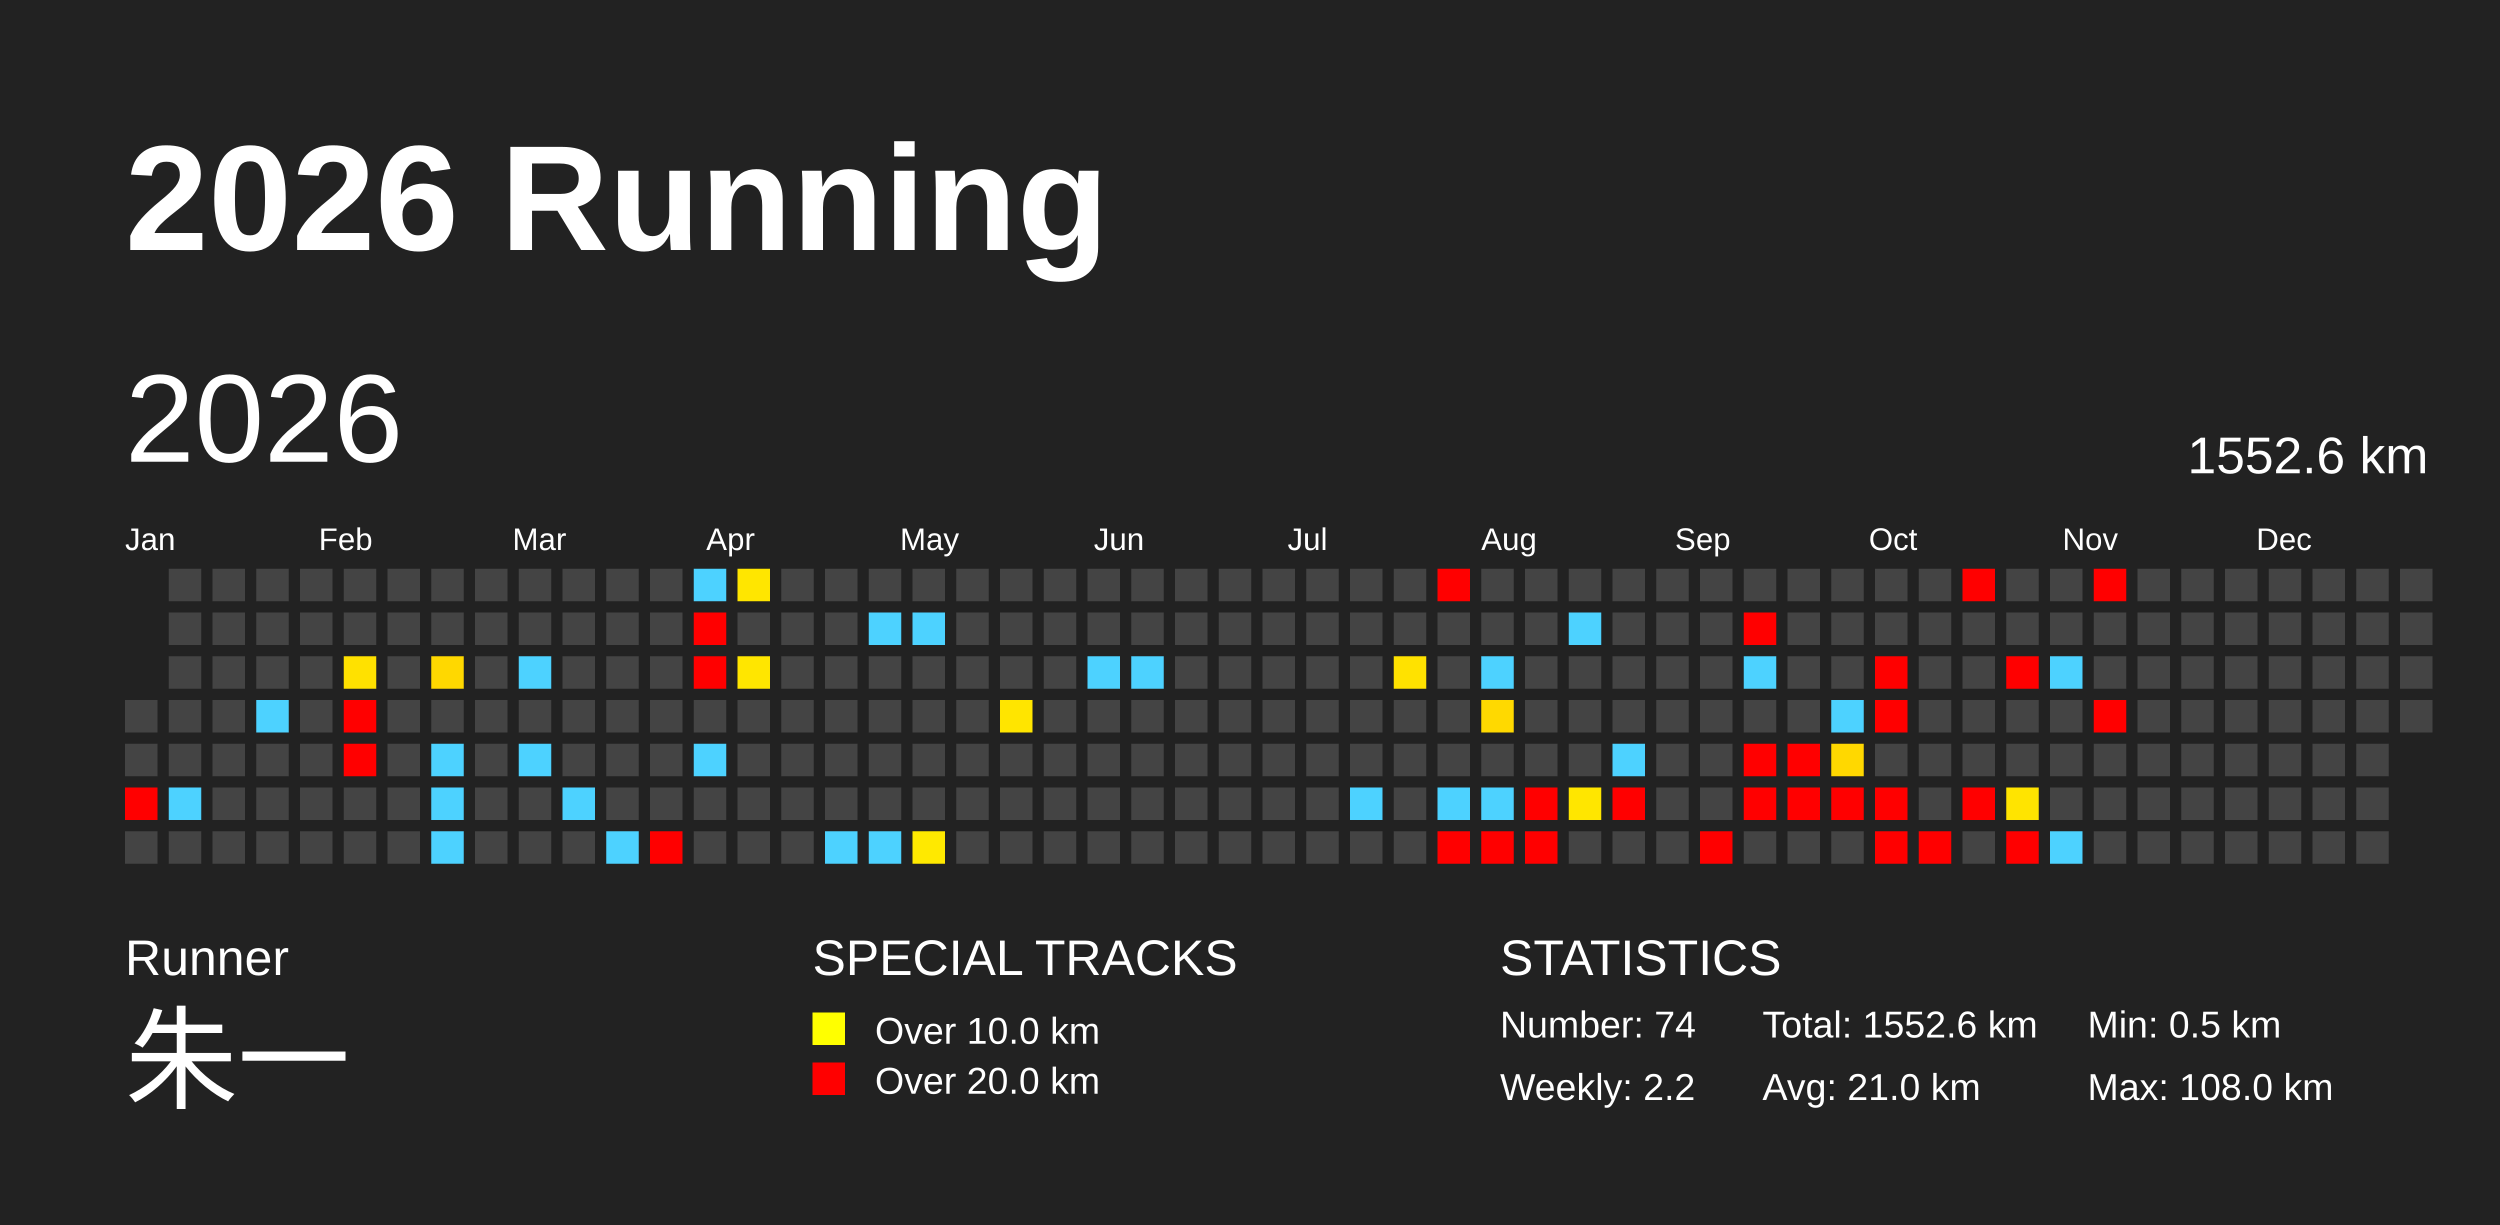
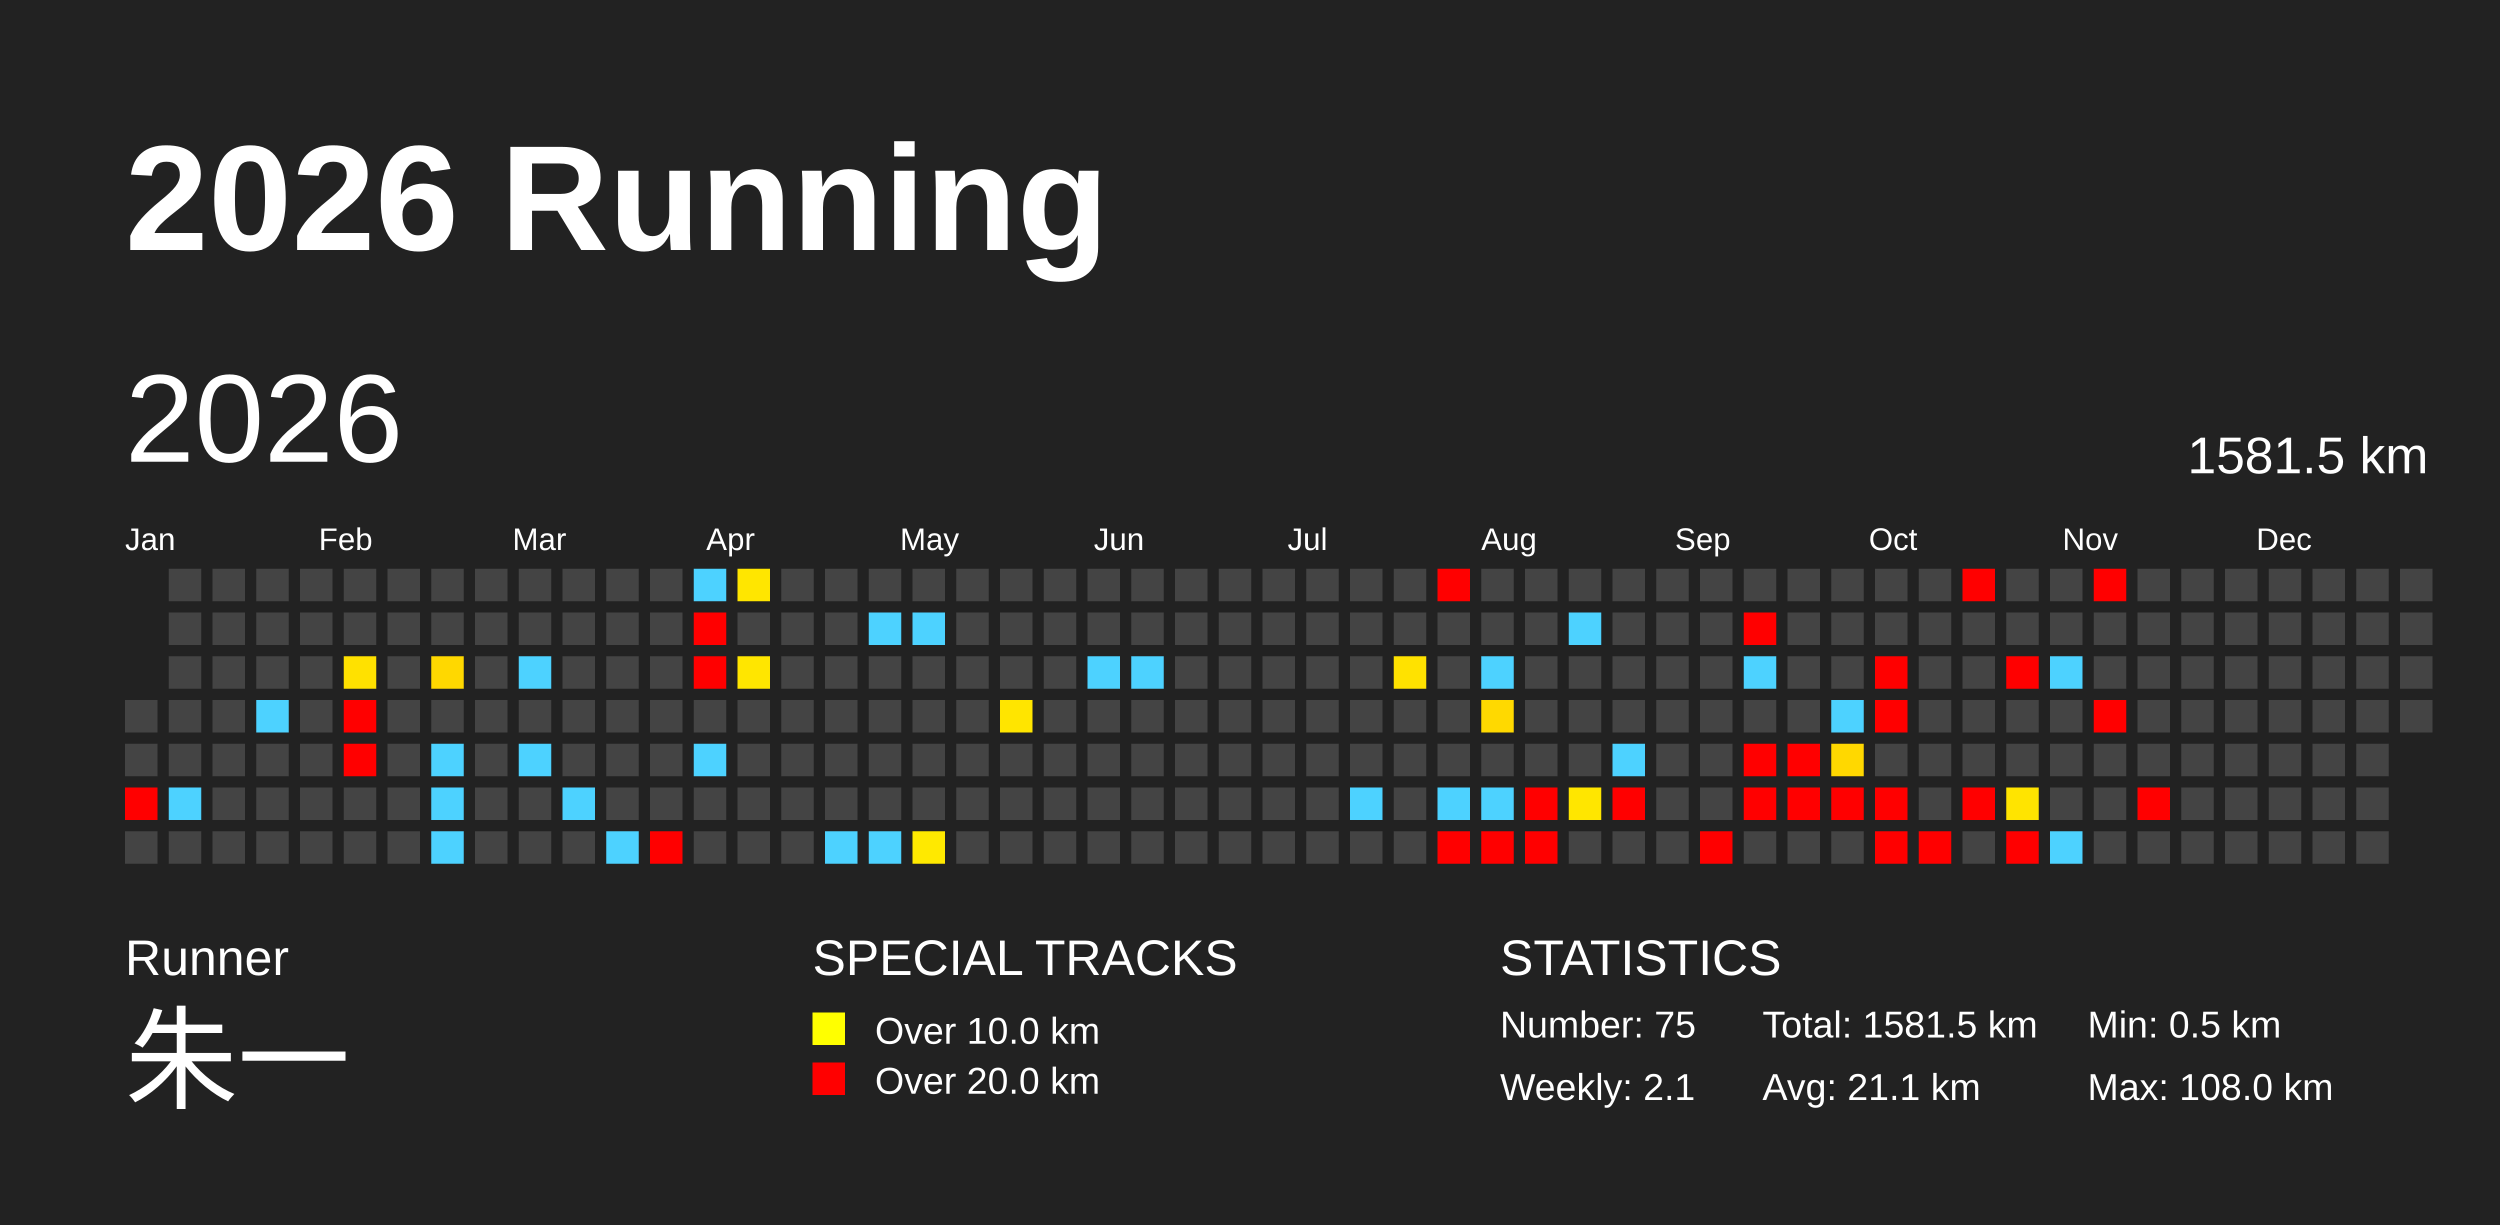
<svg xmlns="http://www.w3.org/2000/svg" baseProfile="full" height="98mm" version="1.1" viewBox="0,0,200,98" width="200mm">
  <defs />
  <rect fill="#222222" height="98" width="200" x="0" y="0" />
  <text fill="#FFFFFF" style="font-size:12px; font-family:Arial; font-weight:bold;" x="10" y="20">2026 Running</text>
  <text fill="#FFFFFF" style="font-size:4px; font-family:Arial" x="10" y="78">Runner</text>
  <text fill="#FFFFFF" style="font-size:9px; font-family:Arial" x="10" y="88">朱一</text>
  <text fill="#FFFFFF" style="font-size:4px; font-family:Arial" x="65" y="78">SPECIAL TRACKS</text>
  <rect fill="yellow" height="2.6" width="2.6" x="65" y="81" />
  <text fill="#FFFFFF" style="font-size:3px; font-family:Arial" x="70" y="83.5">Over 10.0 km</text>
  <rect fill="red" height="2.6" width="2.6" x="65" y="85" />
  <text fill="#FFFFFF" style="font-size:3px; font-family:Arial" x="70" y="87.5">Over 20.0 km</text>
  <text fill="#FFFFFF" style="font-size:4px; font-family:Arial" x="120" y="78">STATISTICS</text>
-   <text fill="#FFFFFF" style="font-size:3px; font-family:Arial" x="120" y="83">Number: 74</text>
-   <text fill="#FFFFFF" style="font-size:3px; font-family:Arial" x="120" y="88">Weekly: 2.2</text>
-   <text fill="#FFFFFF" style="font-size:3px; font-family:Arial" x="141" y="83">Total: 1552.6 km</text>
-   <text fill="#FFFFFF" style="font-size:3px; font-family:Arial" x="141" y="88">Avg: 21.0 km</text>
+   <text fill="#FFFFFF" style="font-size:3px; font-family:Arial" x="120" y="83">Number: 75</text>
+   <text fill="#FFFFFF" style="font-size:3px; font-family:Arial" x="120" y="88">Weekly: 2.1</text>
+   <text fill="#FFFFFF" style="font-size:3px; font-family:Arial" x="141" y="83">Total: 1581.5 km</text>
+   <text fill="#FFFFFF" style="font-size:3px; font-family:Arial" x="141" y="88">Avg: 21.1 km</text>
  <text fill="#FFFFFF" style="font-size:3px; font-family:Arial" x="167" y="83">Min: 0.5 km</text>
  <text fill="#FFFFFF" style="font-size:3px; font-family:Arial" x="167" y="88">Max: 108.0 km</text>
  <text dominant-baseline="hanging" fill="#FFFFFF" style="font-size:10.0px; font-family:Arial;" x="10" y="30">2026</text>
-   <text dominant-baseline="hanging" fill="#FFFFFF" style="font-size:4.125px; font-family:Arial;" x="175" y="35">1552.6 km</text>
+   <text dominant-baseline="hanging" fill="#FFFFFF" style="font-size:4.125px; font-family:Arial;" x="175" y="35">1581.5 km</text>
  <text fill="#FFFFFF" style="font-size:2.5px; font-family:Arial" x="10.0" y="44">Jan</text>
  <text fill="#FFFFFF" style="font-size:2.5px; font-family:Arial" x="25.5" y="44">Feb</text>
  <text fill="#FFFFFF" style="font-size:2.5px; font-family:Arial" x="41.0" y="44">Mar</text>
  <text fill="#FFFFFF" style="font-size:2.5px; font-family:Arial" x="56.5" y="44">Apr</text>
  <text fill="#FFFFFF" style="font-size:2.5px; font-family:Arial" x="72.0" y="44">May</text>
  <text fill="#FFFFFF" style="font-size:2.5px; font-family:Arial" x="87.5" y="44">Jun</text>
  <text fill="#FFFFFF" style="font-size:2.5px; font-family:Arial" x="103.0" y="44">Jul</text>
  <text fill="#FFFFFF" style="font-size:2.5px; font-family:Arial" x="118.5" y="44">Aug</text>
  <text fill="#FFFFFF" style="font-size:2.5px; font-family:Arial" x="134.0" y="44">Sep</text>
  <text fill="#FFFFFF" style="font-size:2.5px; font-family:Arial" x="149.5" y="44">Oct</text>
  <text fill="#FFFFFF" style="font-size:2.5px; font-family:Arial" x="165.0" y="44">Nov</text>
  <text fill="#FFFFFF" style="font-size:2.5px; font-family:Arial" x="180.5" y="44">Dec</text>
  <rect fill="#444444" height="2.6" width="2.6" x="10.0" y="56.0" />
  <rect fill="#444444" height="2.6" width="2.6" x="10.0" y="59.5" />
  <rect fill="red" height="2.6" width="2.6" x="10.0" y="63.0" />
  <rect fill="#444444" height="2.6" width="2.6" x="10.0" y="66.5" />
  <rect fill="#444444" height="2.6" width="2.6" x="13.5" y="45.5" />
  <rect fill="#444444" height="2.6" width="2.6" x="13.5" y="49.0" />
  <rect fill="#444444" height="2.6" width="2.6" x="13.5" y="52.5" />
  <rect fill="#444444" height="2.6" width="2.6" x="13.5" y="56.0" />
  <rect fill="#444444" height="2.6" width="2.6" x="13.5" y="59.5" />
  <rect fill="#4dd2ff" height="2.6" width="2.6" x="13.5" y="63.0" />
  <rect fill="#444444" height="2.6" width="2.6" x="13.5" y="66.5" />
  <rect fill="#444444" height="2.6" width="2.6" x="17.0" y="45.5" />
  <rect fill="#444444" height="2.6" width="2.6" x="17.0" y="49.0" />
  <rect fill="#444444" height="2.6" width="2.6" x="17.0" y="52.5" />
  <rect fill="#444444" height="2.6" width="2.6" x="17.0" y="56.0" />
  <rect fill="#444444" height="2.6" width="2.6" x="17.0" y="59.5" />
  <rect fill="#444444" height="2.6" width="2.6" x="17.0" y="63.0" />
  <rect fill="#444444" height="2.6" width="2.6" x="17.0" y="66.5" />
  <rect fill="#444444" height="2.6" width="2.6" x="20.5" y="45.5" />
  <rect fill="#444444" height="2.6" width="2.6" x="20.5" y="49.0" />
  <rect fill="#444444" height="2.6" width="2.6" x="20.5" y="52.5" />
  <rect fill="#4dd2ff" height="2.6" width="2.6" x="20.5" y="56.0" />
  <rect fill="#444444" height="2.6" width="2.6" x="20.5" y="59.5" />
  <rect fill="#444444" height="2.6" width="2.6" x="20.5" y="63.0" />
  <rect fill="#444444" height="2.6" width="2.6" x="20.5" y="66.5" />
  <rect fill="#444444" height="2.6" width="2.6" x="24.0" y="45.5" />
  <rect fill="#444444" height="2.6" width="2.6" x="24.0" y="49.0" />
  <rect fill="#444444" height="2.6" width="2.6" x="24.0" y="52.5" />
  <rect fill="#444444" height="2.6" width="2.6" x="24.0" y="56.0" />
  <rect fill="#444444" height="2.6" width="2.6" x="24.0" y="59.5" />
  <rect fill="#444444" height="2.6" width="2.6" x="24.0" y="63.0" />
  <rect fill="#444444" height="2.6" width="2.6" x="24.0" y="66.5" />
  <rect fill="#444444" height="2.6" width="2.6" x="27.5" y="45.5" />
  <rect fill="#444444" height="2.6" width="2.6" x="27.5" y="49.0" />
  <rect fill="#ffe100" height="2.6" width="2.6" x="27.5" y="52.5" />
  <rect fill="red" height="2.6" width="2.6" x="27.5" y="56.0" />
  <rect fill="red" height="2.6" width="2.6" x="27.5" y="59.5" />
  <rect fill="#444444" height="2.6" width="2.6" x="27.5" y="63.0" />
  <rect fill="#444444" height="2.6" width="2.6" x="27.5" y="66.5" />
  <rect fill="#444444" height="2.6" width="2.6" x="31.0" y="45.5" />
  <rect fill="#444444" height="2.6" width="2.6" x="31.0" y="49.0" />
  <rect fill="#444444" height="2.6" width="2.6" x="31.0" y="52.5" />
  <rect fill="#444444" height="2.6" width="2.6" x="31.0" y="56.0" />
  <rect fill="#444444" height="2.6" width="2.6" x="31.0" y="59.5" />
  <rect fill="#444444" height="2.6" width="2.6" x="31.0" y="63.0" />
  <rect fill="#444444" height="2.6" width="2.6" x="31.0" y="66.5" />
  <rect fill="#444444" height="2.6" width="2.6" x="34.5" y="45.5" />
  <rect fill="#444444" height="2.6" width="2.6" x="34.5" y="49.0" />
  <rect fill="#ffd800" height="2.6" width="2.6" x="34.5" y="52.5" />
  <rect fill="#444444" height="2.6" width="2.6" x="34.5" y="56.0" />
  <rect fill="#4dd2ff" height="2.6" width="2.6" x="34.5" y="59.5" />
  <rect fill="#4dd2ff" height="2.6" width="2.6" x="34.5" y="63.0" />
  <rect fill="#4dd2ff" height="2.6" width="2.6" x="34.5" y="66.5" />
  <rect fill="#444444" height="2.6" width="2.6" x="38.0" y="45.5" />
  <rect fill="#444444" height="2.6" width="2.6" x="38.0" y="49.0" />
  <rect fill="#444444" height="2.6" width="2.6" x="38.0" y="52.5" />
  <rect fill="#444444" height="2.6" width="2.6" x="38.0" y="56.0" />
  <rect fill="#444444" height="2.6" width="2.6" x="38.0" y="59.5" />
  <rect fill="#444444" height="2.6" width="2.6" x="38.0" y="63.0" />
  <rect fill="#444444" height="2.6" width="2.6" x="38.0" y="66.5" />
  <rect fill="#444444" height="2.6" width="2.6" x="41.5" y="45.5" />
  <rect fill="#444444" height="2.6" width="2.6" x="41.5" y="49.0" />
  <rect fill="#4dd2ff" height="2.6" width="2.6" x="41.5" y="52.5" />
  <rect fill="#444444" height="2.6" width="2.6" x="41.5" y="56.0" />
  <rect fill="#4dd2ff" height="2.6" width="2.6" x="41.5" y="59.5" />
  <rect fill="#444444" height="2.6" width="2.6" x="41.5" y="63.0" />
  <rect fill="#444444" height="2.6" width="2.6" x="41.5" y="66.5" />
  <rect fill="#444444" height="2.6" width="2.6" x="45.0" y="45.5" />
  <rect fill="#444444" height="2.6" width="2.6" x="45.0" y="49.0" />
  <rect fill="#444444" height="2.6" width="2.6" x="45.0" y="52.5" />
  <rect fill="#444444" height="2.6" width="2.6" x="45.0" y="56.0" />
  <rect fill="#444444" height="2.6" width="2.6" x="45.0" y="59.5" />
  <rect fill="#4dd2ff" height="2.6" width="2.6" x="45.0" y="63.0" />
  <rect fill="#444444" height="2.6" width="2.6" x="45.0" y="66.5" />
  <rect fill="#444444" height="2.6" width="2.6" x="48.5" y="45.5" />
  <rect fill="#444444" height="2.6" width="2.6" x="48.5" y="49.0" />
  <rect fill="#444444" height="2.6" width="2.6" x="48.5" y="52.5" />
  <rect fill="#444444" height="2.6" width="2.6" x="48.5" y="56.0" />
  <rect fill="#444444" height="2.6" width="2.6" x="48.5" y="59.5" />
  <rect fill="#444444" height="2.6" width="2.6" x="48.5" y="63.0" />
  <rect fill="#4dd2ff" height="2.6" width="2.6" x="48.5" y="66.5" />
  <rect fill="#444444" height="2.6" width="2.6" x="52.0" y="45.5" />
  <rect fill="#444444" height="2.6" width="2.6" x="52.0" y="49.0" />
  <rect fill="#444444" height="2.6" width="2.6" x="52.0" y="52.5" />
  <rect fill="#444444" height="2.6" width="2.6" x="52.0" y="56.0" />
  <rect fill="#444444" height="2.6" width="2.6" x="52.0" y="59.5" />
  <rect fill="#444444" height="2.6" width="2.6" x="52.0" y="63.0" />
  <rect fill="red" height="2.6" width="2.6" x="52.0" y="66.5" />
  <rect fill="#4dd2ff" height="2.6" width="2.6" x="55.5" y="45.5" />
  <rect fill="red" height="2.6" width="2.6" x="55.5" y="49.0" />
  <rect fill="red" height="2.6" width="2.6" x="55.5" y="52.5" />
  <rect fill="#444444" height="2.6" width="2.6" x="55.5" y="56.0" />
  <rect fill="#4dd2ff" height="2.6" width="2.6" x="55.5" y="59.5" />
  <rect fill="#444444" height="2.6" width="2.6" x="55.5" y="63.0" />
  <rect fill="#444444" height="2.6" width="2.6" x="55.5" y="66.5" />
  <rect fill="#ffe600" height="2.6" width="2.6" x="59.0" y="45.5" />
  <rect fill="#444444" height="2.6" width="2.6" x="59.0" y="49.0" />
  <rect fill="#ffe600" height="2.6" width="2.6" x="59.0" y="52.5" />
  <rect fill="#444444" height="2.6" width="2.6" x="59.0" y="56.0" />
  <rect fill="#444444" height="2.6" width="2.6" x="59.0" y="59.5" />
  <rect fill="#444444" height="2.6" width="2.6" x="59.0" y="63.0" />
  <rect fill="#444444" height="2.6" width="2.6" x="59.0" y="66.5" />
  <rect fill="#444444" height="2.6" width="2.6" x="62.5" y="45.5" />
  <rect fill="#444444" height="2.6" width="2.6" x="62.5" y="49.0" />
  <rect fill="#444444" height="2.6" width="2.6" x="62.5" y="52.5" />
  <rect fill="#444444" height="2.6" width="2.6" x="62.5" y="56.0" />
  <rect fill="#444444" height="2.6" width="2.6" x="62.5" y="59.5" />
  <rect fill="#444444" height="2.6" width="2.6" x="62.5" y="63.0" />
  <rect fill="#444444" height="2.6" width="2.6" x="62.5" y="66.5" />
  <rect fill="#444444" height="2.6" width="2.6" x="66.0" y="45.5" />
  <rect fill="#444444" height="2.6" width="2.6" x="66.0" y="49.0" />
  <rect fill="#444444" height="2.6" width="2.6" x="66.0" y="52.5" />
  <rect fill="#444444" height="2.6" width="2.6" x="66.0" y="56.0" />
  <rect fill="#444444" height="2.6" width="2.6" x="66.0" y="59.5" />
  <rect fill="#444444" height="2.6" width="2.6" x="66.0" y="63.0" />
  <rect fill="#4dd2ff" height="2.6" width="2.6" x="66.0" y="66.5" />
  <rect fill="#444444" height="2.6" width="2.6" x="69.5" y="45.5" />
  <rect fill="#4dd2ff" height="2.6" width="2.6" x="69.5" y="49.0" />
  <rect fill="#444444" height="2.6" width="2.6" x="69.5" y="52.5" />
  <rect fill="#444444" height="2.6" width="2.6" x="69.5" y="56.0" />
  <rect fill="#444444" height="2.6" width="2.6" x="69.5" y="59.5" />
  <rect fill="#444444" height="2.6" width="2.6" x="69.5" y="63.0" />
  <rect fill="#4dd2ff" height="2.6" width="2.6" x="69.5" y="66.5" />
  <rect fill="#444444" height="2.6" width="2.6" x="73.0" y="45.5" />
  <rect fill="#4dd2ff" height="2.6" width="2.6" x="73.0" y="49.0" />
  <rect fill="#444444" height="2.6" width="2.6" x="73.0" y="52.5" />
  <rect fill="#444444" height="2.6" width="2.6" x="73.0" y="56.0" />
  <rect fill="#444444" height="2.6" width="2.6" x="73.0" y="59.5" />
  <rect fill="#444444" height="2.6" width="2.6" x="73.0" y="63.0" />
  <rect fill="#ffe900" height="2.6" width="2.6" x="73.0" y="66.5" />
  <rect fill="#444444" height="2.6" width="2.6" x="76.5" y="45.5" />
  <rect fill="#444444" height="2.6" width="2.6" x="76.5" y="49.0" />
  <rect fill="#444444" height="2.6" width="2.6" x="76.5" y="52.5" />
  <rect fill="#444444" height="2.6" width="2.6" x="76.5" y="56.0" />
  <rect fill="#444444" height="2.6" width="2.6" x="76.5" y="59.5" />
  <rect fill="#444444" height="2.6" width="2.6" x="76.5" y="63.0" />
  <rect fill="#444444" height="2.6" width="2.6" x="76.5" y="66.5" />
  <rect fill="#444444" height="2.6" width="2.6" x="80.0" y="45.5" />
  <rect fill="#444444" height="2.6" width="2.6" x="80.0" y="49.0" />
  <rect fill="#444444" height="2.6" width="2.6" x="80.0" y="52.5" />
  <rect fill="#ffe500" height="2.6" width="2.6" x="80.0" y="56.0" />
  <rect fill="#444444" height="2.6" width="2.6" x="80.0" y="59.5" />
  <rect fill="#444444" height="2.6" width="2.6" x="80.0" y="63.0" />
  <rect fill="#444444" height="2.6" width="2.6" x="80.0" y="66.5" />
  <rect fill="#444444" height="2.6" width="2.6" x="83.5" y="45.5" />
  <rect fill="#444444" height="2.6" width="2.6" x="83.5" y="49.0" />
  <rect fill="#444444" height="2.6" width="2.6" x="83.5" y="52.5" />
  <rect fill="#444444" height="2.6" width="2.6" x="83.5" y="56.0" />
  <rect fill="#444444" height="2.6" width="2.6" x="83.5" y="59.5" />
  <rect fill="#444444" height="2.6" width="2.6" x="83.5" y="63.0" />
  <rect fill="#444444" height="2.6" width="2.6" x="83.5" y="66.5" />
  <rect fill="#444444" height="2.6" width="2.6" x="87.0" y="45.5" />
  <rect fill="#444444" height="2.6" width="2.6" x="87.0" y="49.0" />
  <rect fill="#4dd2ff" height="2.6" width="2.6" x="87.0" y="52.5" />
  <rect fill="#444444" height="2.6" width="2.6" x="87.0" y="56.0" />
  <rect fill="#444444" height="2.6" width="2.6" x="87.0" y="59.5" />
  <rect fill="#444444" height="2.6" width="2.6" x="87.0" y="63.0" />
  <rect fill="#444444" height="2.6" width="2.6" x="87.0" y="66.5" />
  <rect fill="#444444" height="2.6" width="2.6" x="90.5" y="45.5" />
  <rect fill="#444444" height="2.6" width="2.6" x="90.5" y="49.0" />
  <rect fill="#4dd2ff" height="2.6" width="2.6" x="90.5" y="52.5" />
  <rect fill="#444444" height="2.6" width="2.6" x="90.5" y="56.0" />
  <rect fill="#444444" height="2.6" width="2.6" x="90.5" y="59.5" />
  <rect fill="#444444" height="2.6" width="2.6" x="90.5" y="63.0" />
  <rect fill="#444444" height="2.6" width="2.6" x="90.5" y="66.5" />
  <rect fill="#444444" height="2.6" width="2.6" x="94.0" y="45.5" />
  <rect fill="#444444" height="2.6" width="2.6" x="94.0" y="49.0" />
  <rect fill="#444444" height="2.6" width="2.6" x="94.0" y="52.5" />
  <rect fill="#444444" height="2.6" width="2.6" x="94.0" y="56.0" />
  <rect fill="#444444" height="2.6" width="2.6" x="94.0" y="59.5" />
  <rect fill="#444444" height="2.6" width="2.6" x="94.0" y="63.0" />
  <rect fill="#444444" height="2.6" width="2.6" x="94.0" y="66.5" />
  <rect fill="#444444" height="2.6" width="2.6" x="97.5" y="45.5" />
  <rect fill="#444444" height="2.6" width="2.6" x="97.5" y="49.0" />
  <rect fill="#444444" height="2.6" width="2.6" x="97.5" y="52.5" />
  <rect fill="#444444" height="2.6" width="2.6" x="97.5" y="56.0" />
  <rect fill="#444444" height="2.6" width="2.6" x="97.5" y="59.5" />
  <rect fill="#444444" height="2.6" width="2.6" x="97.5" y="63.0" />
  <rect fill="#444444" height="2.6" width="2.6" x="97.5" y="66.5" />
  <rect fill="#444444" height="2.6" width="2.6" x="101.0" y="45.5" />
  <rect fill="#444444" height="2.6" width="2.6" x="101.0" y="49.0" />
  <rect fill="#444444" height="2.6" width="2.6" x="101.0" y="52.5" />
  <rect fill="#444444" height="2.6" width="2.6" x="101.0" y="56.0" />
  <rect fill="#444444" height="2.6" width="2.6" x="101.0" y="59.5" />
  <rect fill="#444444" height="2.6" width="2.6" x="101.0" y="63.0" />
  <rect fill="#444444" height="2.6" width="2.6" x="101.0" y="66.5" />
  <rect fill="#444444" height="2.6" width="2.6" x="104.5" y="45.5" />
  <rect fill="#444444" height="2.6" width="2.6" x="104.5" y="49.0" />
  <rect fill="#444444" height="2.6" width="2.6" x="104.5" y="52.5" />
  <rect fill="#444444" height="2.6" width="2.6" x="104.5" y="56.0" />
  <rect fill="#444444" height="2.6" width="2.6" x="104.5" y="59.5" />
  <rect fill="#444444" height="2.6" width="2.6" x="104.5" y="63.0" />
  <rect fill="#444444" height="2.6" width="2.6" x="104.5" y="66.5" />
  <rect fill="#444444" height="2.6" width="2.6" x="108.0" y="45.5" />
  <rect fill="#444444" height="2.6" width="2.6" x="108.0" y="49.0" />
  <rect fill="#444444" height="2.6" width="2.6" x="108.0" y="52.5" />
  <rect fill="#444444" height="2.6" width="2.6" x="108.0" y="56.0" />
  <rect fill="#444444" height="2.6" width="2.6" x="108.0" y="59.5" />
  <rect fill="#4dd2ff" height="2.6" width="2.6" x="108.0" y="63.0" />
  <rect fill="#444444" height="2.6" width="2.6" x="108.0" y="66.5" />
  <rect fill="#444444" height="2.6" width="2.6" x="111.5" y="45.5" />
  <rect fill="#444444" height="2.6" width="2.6" x="111.5" y="49.0" />
  <rect fill="#ffe200" height="2.6" width="2.6" x="111.5" y="52.5" />
  <rect fill="#444444" height="2.6" width="2.6" x="111.5" y="56.0" />
  <rect fill="#444444" height="2.6" width="2.6" x="111.5" y="59.5" />
  <rect fill="#444444" height="2.6" width="2.6" x="111.5" y="63.0" />
  <rect fill="#444444" height="2.6" width="2.6" x="111.5" y="66.5" />
  <rect fill="red" height="2.6" width="2.6" x="115.0" y="45.5" />
  <rect fill="#444444" height="2.6" width="2.6" x="115.0" y="49.0" />
  <rect fill="#444444" height="2.6" width="2.6" x="115.0" y="52.5" />
  <rect fill="#444444" height="2.6" width="2.6" x="115.0" y="56.0" />
  <rect fill="#444444" height="2.6" width="2.6" x="115.0" y="59.5" />
  <rect fill="#4dd2ff" height="2.6" width="2.6" x="115.0" y="63.0" />
  <rect fill="red" height="2.6" width="2.6" x="115.0" y="66.5" />
  <rect fill="#444444" height="2.6" width="2.6" x="118.5" y="45.5" />
  <rect fill="#444444" height="2.6" width="2.6" x="118.5" y="49.0" />
  <rect fill="#4dd2ff" height="2.6" width="2.6" x="118.5" y="52.5" />
  <rect fill="#ffd900" height="2.6" width="2.6" x="118.5" y="56.0" />
  <rect fill="#444444" height="2.6" width="2.6" x="118.5" y="59.5" />
  <rect fill="#4dd2ff" height="2.6" width="2.6" x="118.5" y="63.0" />
  <rect fill="red" height="2.6" width="2.6" x="118.5" y="66.5" />
  <rect fill="#444444" height="2.6" width="2.6" x="122.0" y="45.5" />
  <rect fill="#444444" height="2.6" width="2.6" x="122.0" y="49.0" />
  <rect fill="#444444" height="2.6" width="2.6" x="122.0" y="52.5" />
  <rect fill="#444444" height="2.6" width="2.6" x="122.0" y="56.0" />
  <rect fill="#444444" height="2.6" width="2.6" x="122.0" y="59.5" />
  <rect fill="red" height="2.6" width="2.6" x="122.0" y="63.0" />
  <rect fill="red" height="2.6" width="2.6" x="122.0" y="66.5" />
  <rect fill="#444444" height="2.6" width="2.6" x="125.5" y="45.5" />
  <rect fill="#4dd2ff" height="2.6" width="2.6" x="125.5" y="49.0" />
  <rect fill="#444444" height="2.6" width="2.6" x="125.5" y="52.5" />
  <rect fill="#444444" height="2.6" width="2.6" x="125.5" y="56.0" />
  <rect fill="#444444" height="2.6" width="2.6" x="125.5" y="59.5" />
  <rect fill="#ffe600" height="2.6" width="2.6" x="125.5" y="63.0" />
  <rect fill="#444444" height="2.6" width="2.6" x="125.5" y="66.5" />
  <rect fill="#444444" height="2.6" width="2.6" x="129.0" y="45.5" />
  <rect fill="#444444" height="2.6" width="2.6" x="129.0" y="49.0" />
  <rect fill="#444444" height="2.6" width="2.6" x="129.0" y="52.5" />
  <rect fill="#444444" height="2.6" width="2.6" x="129.0" y="56.0" />
  <rect fill="#4dd2ff" height="2.6" width="2.6" x="129.0" y="59.5" />
  <rect fill="red" height="2.6" width="2.6" x="129.0" y="63.0" />
  <rect fill="#444444" height="2.6" width="2.6" x="129.0" y="66.5" />
  <rect fill="#444444" height="2.6" width="2.6" x="132.5" y="45.5" />
  <rect fill="#444444" height="2.6" width="2.6" x="132.5" y="49.0" />
  <rect fill="#444444" height="2.6" width="2.6" x="132.5" y="52.5" />
  <rect fill="#444444" height="2.6" width="2.6" x="132.5" y="56.0" />
  <rect fill="#444444" height="2.6" width="2.6" x="132.5" y="59.5" />
  <rect fill="#444444" height="2.6" width="2.6" x="132.5" y="63.0" />
  <rect fill="#444444" height="2.6" width="2.6" x="132.5" y="66.5" />
  <rect fill="#444444" height="2.6" width="2.6" x="136.0" y="45.5" />
  <rect fill="#444444" height="2.6" width="2.6" x="136.0" y="49.0" />
  <rect fill="#444444" height="2.6" width="2.6" x="136.0" y="52.5" />
  <rect fill="#444444" height="2.6" width="2.6" x="136.0" y="56.0" />
  <rect fill="#444444" height="2.6" width="2.6" x="136.0" y="59.5" />
  <rect fill="#444444" height="2.6" width="2.6" x="136.0" y="63.0" />
  <rect fill="red" height="2.6" width="2.6" x="136.0" y="66.5" />
  <rect fill="#444444" height="2.6" width="2.6" x="139.5" y="45.5" />
  <rect fill="red" height="2.6" width="2.6" x="139.5" y="49.0" />
  <rect fill="#4dd2ff" height="2.6" width="2.6" x="139.5" y="52.5" />
  <rect fill="#444444" height="2.6" width="2.6" x="139.5" y="56.0" />
  <rect fill="red" height="2.6" width="2.6" x="139.5" y="59.5" />
  <rect fill="red" height="2.6" width="2.6" x="139.5" y="63.0" />
  <rect fill="#444444" height="2.6" width="2.6" x="139.5" y="66.5" />
  <rect fill="#444444" height="2.6" width="2.6" x="143.0" y="45.5" />
  <rect fill="#444444" height="2.6" width="2.6" x="143.0" y="49.0" />
  <rect fill="#444444" height="2.6" width="2.6" x="143.0" y="52.5" />
  <rect fill="#444444" height="2.6" width="2.6" x="143.0" y="56.0" />
  <rect fill="red" height="2.6" width="2.6" x="143.0" y="59.5" />
  <rect fill="red" height="2.6" width="2.6" x="143.0" y="63.0" />
  <rect fill="#444444" height="2.6" width="2.6" x="143.0" y="66.5" />
  <rect fill="#444444" height="2.6" width="2.6" x="146.5" y="45.5" />
  <rect fill="#444444" height="2.6" width="2.6" x="146.5" y="49.0" />
  <rect fill="#444444" height="2.6" width="2.6" x="146.5" y="52.5" />
  <rect fill="#4dd2ff" height="2.6" width="2.6" x="146.5" y="56.0" />
  <rect fill="#ffd800" height="2.6" width="2.6" x="146.5" y="59.5" />
  <rect fill="red" height="2.6" width="2.6" x="146.5" y="63.0" />
  <rect fill="#444444" height="2.6" width="2.6" x="146.5" y="66.5" />
  <rect fill="#444444" height="2.6" width="2.6" x="150.0" y="45.5" />
  <rect fill="#444444" height="2.6" width="2.6" x="150.0" y="49.0" />
  <rect fill="red" height="2.6" width="2.6" x="150.0" y="52.5" />
  <rect fill="red" height="2.6" width="2.6" x="150.0" y="56.0" />
  <rect fill="#444444" height="2.6" width="2.6" x="150.0" y="59.5" />
  <rect fill="red" height="2.6" width="2.6" x="150.0" y="63.0" />
  <rect fill="red" height="2.6" width="2.6" x="150.0" y="66.5" />
  <rect fill="#444444" height="2.6" width="2.6" x="153.5" y="45.5" />
  <rect fill="#444444" height="2.6" width="2.6" x="153.5" y="49.0" />
  <rect fill="#444444" height="2.6" width="2.6" x="153.5" y="52.5" />
  <rect fill="#444444" height="2.6" width="2.6" x="153.5" y="56.0" />
  <rect fill="#444444" height="2.6" width="2.6" x="153.5" y="59.5" />
  <rect fill="#444444" height="2.6" width="2.6" x="153.5" y="63.0" />
  <rect fill="red" height="2.6" width="2.6" x="153.5" y="66.5" />
  <rect fill="red" height="2.6" width="2.6" x="157.0" y="45.5" />
  <rect fill="#444444" height="2.6" width="2.6" x="157.0" y="49.0" />
  <rect fill="#444444" height="2.6" width="2.6" x="157.0" y="52.5" />
  <rect fill="#444444" height="2.6" width="2.6" x="157.0" y="56.0" />
  <rect fill="#444444" height="2.6" width="2.6" x="157.0" y="59.5" />
  <rect fill="red" height="2.6" width="2.6" x="157.0" y="63.0" />
  <rect fill="#444444" height="2.6" width="2.6" x="157.0" y="66.5" />
  <rect fill="#444444" height="2.6" width="2.6" x="160.5" y="45.5" />
  <rect fill="#444444" height="2.6" width="2.6" x="160.5" y="49.0" />
  <rect fill="red" height="2.6" width="2.6" x="160.5" y="52.5" />
  <rect fill="#444444" height="2.6" width="2.6" x="160.5" y="56.0" />
  <rect fill="#444444" height="2.6" width="2.6" x="160.5" y="59.5" />
  <rect fill="#ffe400" height="2.6" width="2.6" x="160.5" y="63.0" />
  <rect fill="red" height="2.6" width="2.6" x="160.5" y="66.5" />
  <rect fill="#444444" height="2.6" width="2.6" x="164.0" y="45.5" />
  <rect fill="#444444" height="2.6" width="2.6" x="164.0" y="49.0" />
  <rect fill="#4dd2ff" height="2.6" width="2.6" x="164.0" y="52.5" />
  <rect fill="#444444" height="2.6" width="2.6" x="164.0" y="56.0" />
  <rect fill="#444444" height="2.6" width="2.6" x="164.0" y="59.5" />
  <rect fill="#444444" height="2.6" width="2.6" x="164.0" y="63.0" />
  <rect fill="#4dd2ff" height="2.6" width="2.6" x="164.0" y="66.5" />
  <rect fill="red" height="2.6" width="2.6" x="167.5" y="45.5" />
  <rect fill="#444444" height="2.6" width="2.6" x="167.5" y="49.0" />
  <rect fill="#444444" height="2.6" width="2.6" x="167.5" y="52.5" />
  <rect fill="red" height="2.6" width="2.6" x="167.5" y="56.0" />
  <rect fill="#444444" height="2.6" width="2.6" x="167.5" y="59.5" />
  <rect fill="#444444" height="2.6" width="2.6" x="167.5" y="63.0" />
  <rect fill="#444444" height="2.6" width="2.6" x="167.5" y="66.5" />
  <rect fill="#444444" height="2.6" width="2.6" x="171.0" y="45.5" />
  <rect fill="#444444" height="2.6" width="2.6" x="171.0" y="49.0" />
  <rect fill="#444444" height="2.6" width="2.6" x="171.0" y="52.5" />
  <rect fill="#444444" height="2.6" width="2.6" x="171.0" y="56.0" />
  <rect fill="#444444" height="2.6" width="2.6" x="171.0" y="59.5" />
-   <rect fill="#444444" height="2.6" width="2.6" x="171.0" y="63.0" />
+   <rect fill="red" height="2.6" width="2.6" x="171.0" y="63.0" />
  <rect fill="#444444" height="2.6" width="2.6" x="171.0" y="66.5" />
  <rect fill="#444444" height="2.6" width="2.6" x="174.5" y="45.5" />
  <rect fill="#444444" height="2.6" width="2.6" x="174.5" y="49.0" />
  <rect fill="#444444" height="2.6" width="2.6" x="174.5" y="52.5" />
  <rect fill="#444444" height="2.6" width="2.6" x="174.5" y="56.0" />
  <rect fill="#444444" height="2.6" width="2.6" x="174.5" y="59.5" />
  <rect fill="#444444" height="2.6" width="2.6" x="174.5" y="63.0" />
  <rect fill="#444444" height="2.6" width="2.6" x="174.5" y="66.5" />
  <rect fill="#444444" height="2.6" width="2.6" x="178.0" y="45.5" />
  <rect fill="#444444" height="2.6" width="2.6" x="178.0" y="49.0" />
  <rect fill="#444444" height="2.6" width="2.6" x="178.0" y="52.5" />
  <rect fill="#444444" height="2.6" width="2.6" x="178.0" y="56.0" />
  <rect fill="#444444" height="2.6" width="2.6" x="178.0" y="59.5" />
  <rect fill="#444444" height="2.6" width="2.6" x="178.0" y="63.0" />
  <rect fill="#444444" height="2.6" width="2.6" x="178.0" y="66.5" />
  <rect fill="#444444" height="2.6" width="2.6" x="181.5" y="45.5" />
  <rect fill="#444444" height="2.6" width="2.6" x="181.5" y="49.0" />
  <rect fill="#444444" height="2.6" width="2.6" x="181.5" y="52.5" />
  <rect fill="#444444" height="2.6" width="2.6" x="181.5" y="56.0" />
  <rect fill="#444444" height="2.6" width="2.6" x="181.5" y="59.5" />
  <rect fill="#444444" height="2.6" width="2.6" x="181.5" y="63.0" />
  <rect fill="#444444" height="2.6" width="2.6" x="181.5" y="66.5" />
  <rect fill="#444444" height="2.6" width="2.6" x="185.0" y="45.5" />
  <rect fill="#444444" height="2.6" width="2.6" x="185.0" y="49.0" />
  <rect fill="#444444" height="2.6" width="2.6" x="185.0" y="52.5" />
  <rect fill="#444444" height="2.6" width="2.6" x="185.0" y="56.0" />
  <rect fill="#444444" height="2.6" width="2.6" x="185.0" y="59.5" />
  <rect fill="#444444" height="2.6" width="2.6" x="185.0" y="63.0" />
  <rect fill="#444444" height="2.6" width="2.6" x="185.0" y="66.5" />
  <rect fill="#444444" height="2.6" width="2.6" x="188.5" y="45.5" />
  <rect fill="#444444" height="2.6" width="2.6" x="188.5" y="49.0" />
  <rect fill="#444444" height="2.6" width="2.6" x="188.5" y="52.5" />
  <rect fill="#444444" height="2.6" width="2.6" x="188.5" y="56.0" />
  <rect fill="#444444" height="2.6" width="2.6" x="188.5" y="59.5" />
  <rect fill="#444444" height="2.6" width="2.6" x="188.5" y="63.0" />
  <rect fill="#444444" height="2.6" width="2.6" x="188.5" y="66.5" />
  <rect fill="#444444" height="2.6" width="2.6" x="192.0" y="45.5" />
  <rect fill="#444444" height="2.6" width="2.6" x="192.0" y="49.0" />
  <rect fill="#444444" height="2.6" width="2.6" x="192.0" y="52.5" />
  <rect fill="#444444" height="2.6" width="2.6" x="192.0" y="56.0" />
</svg>
